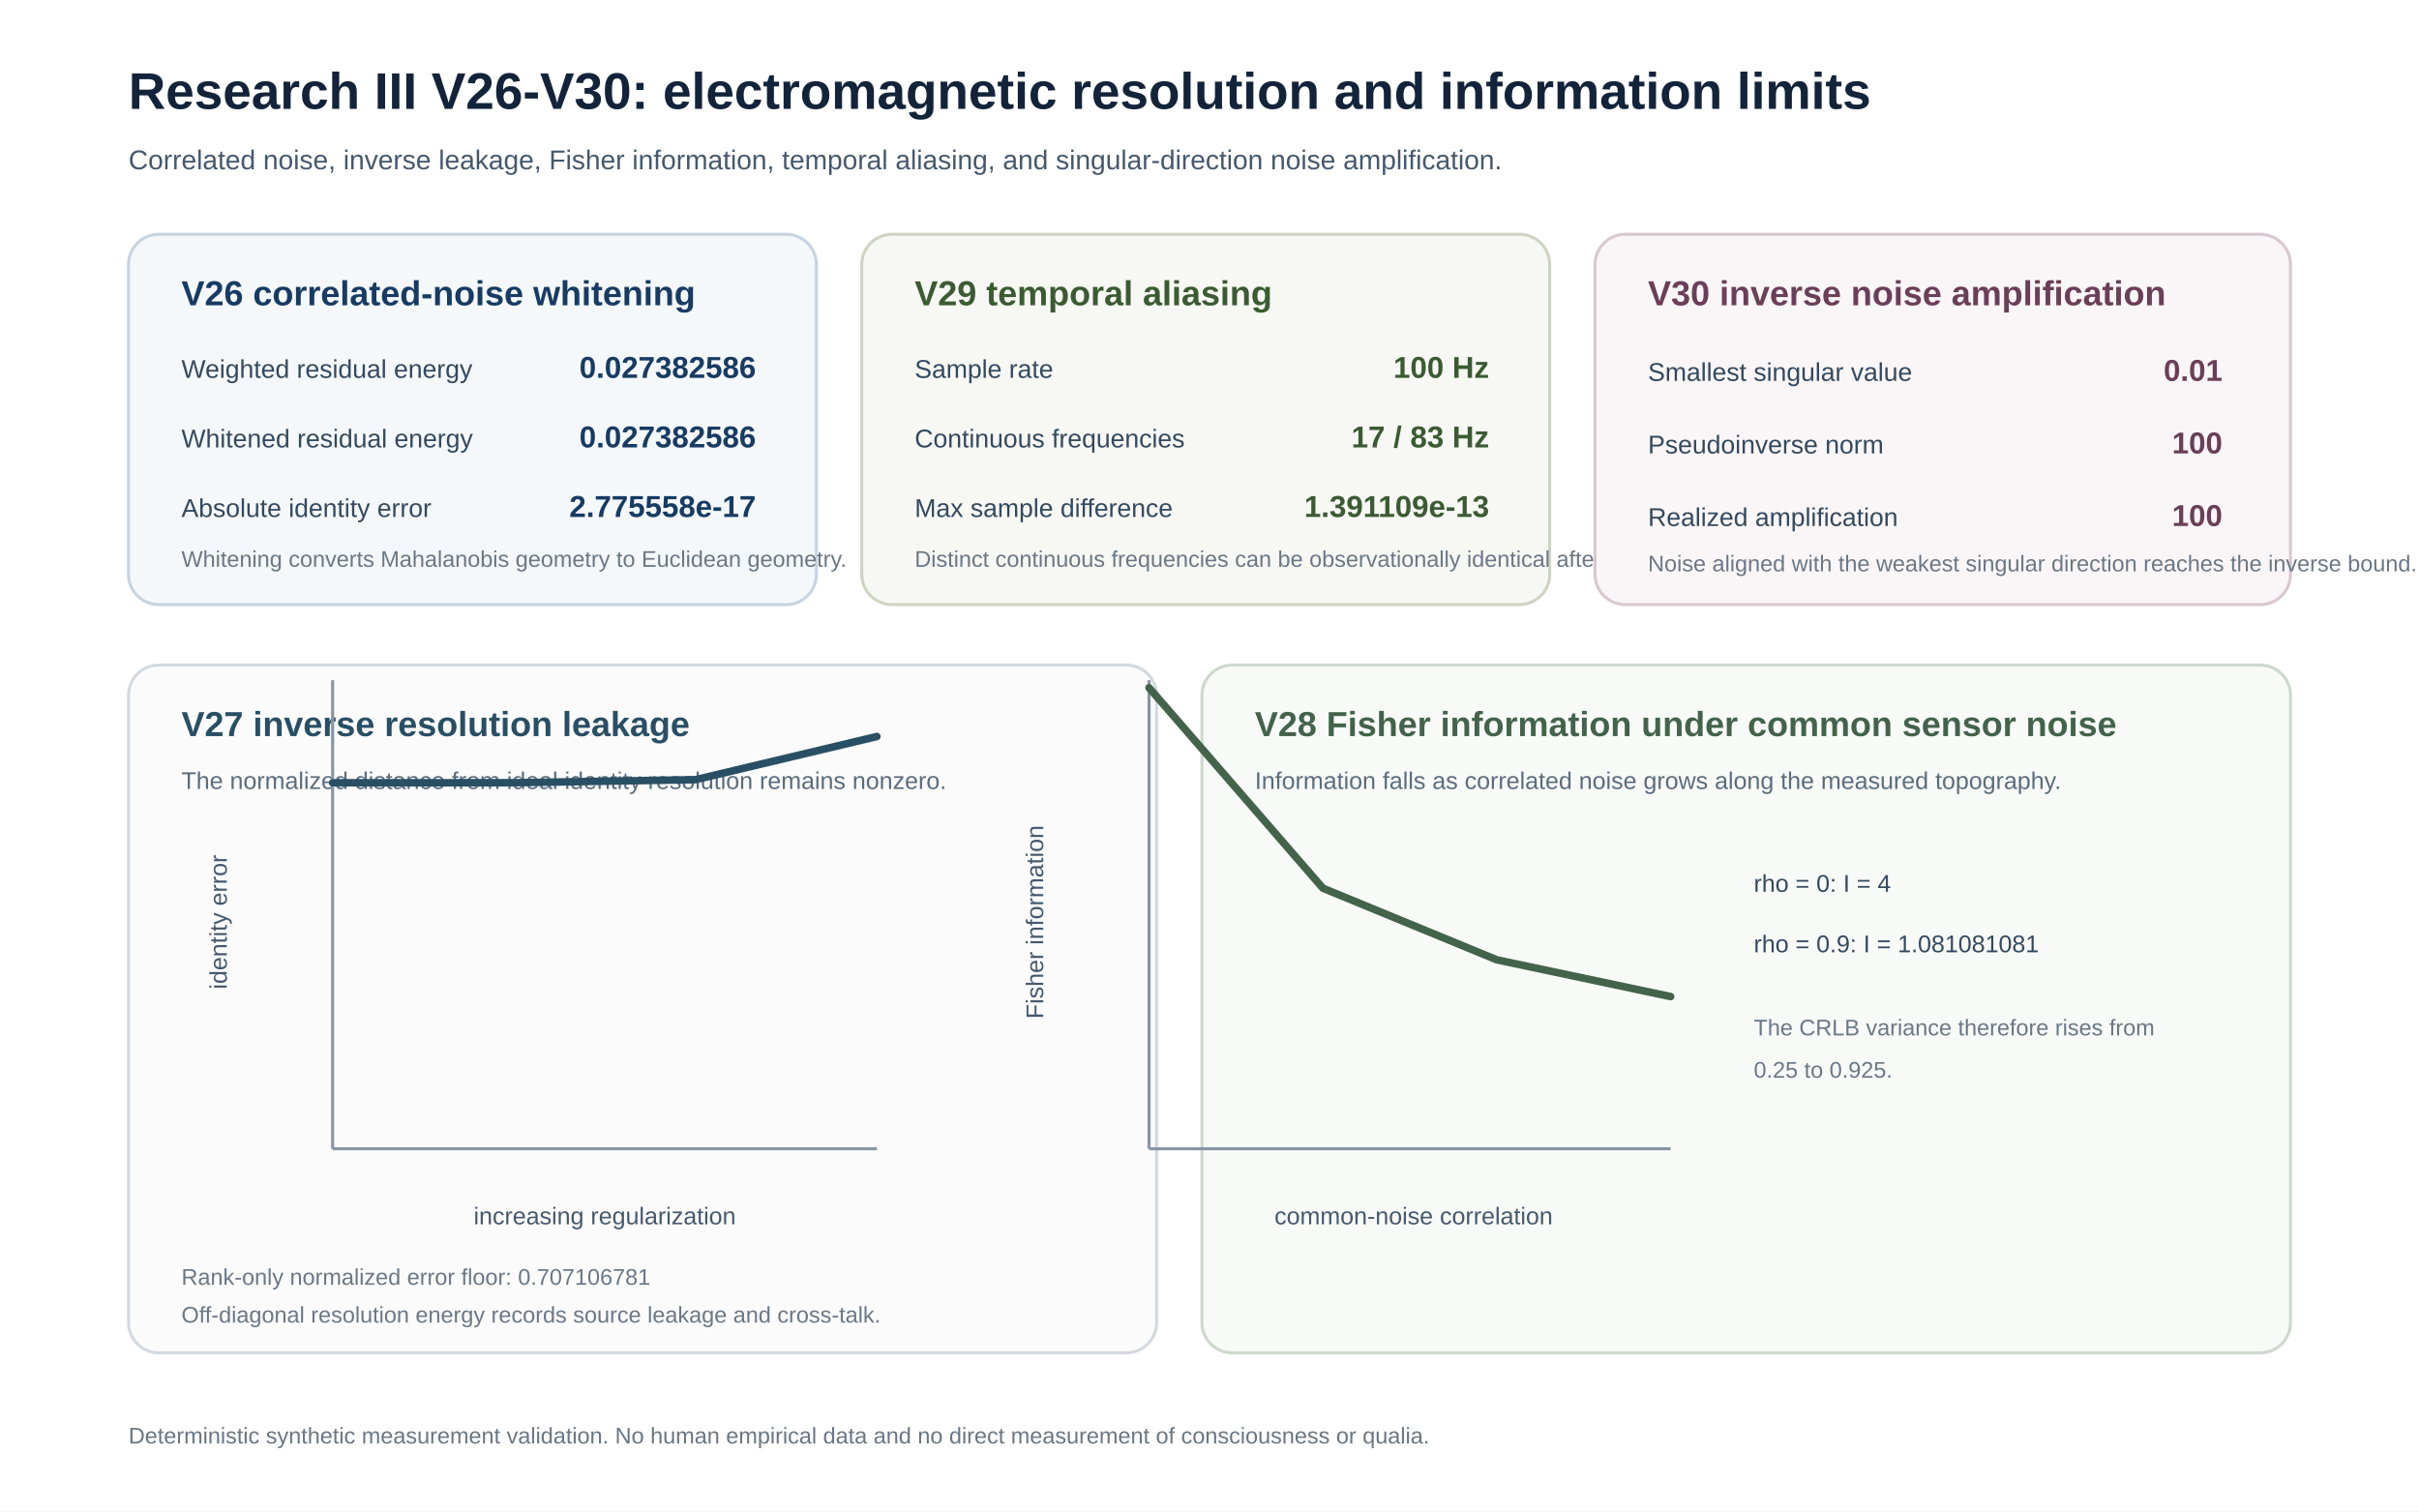
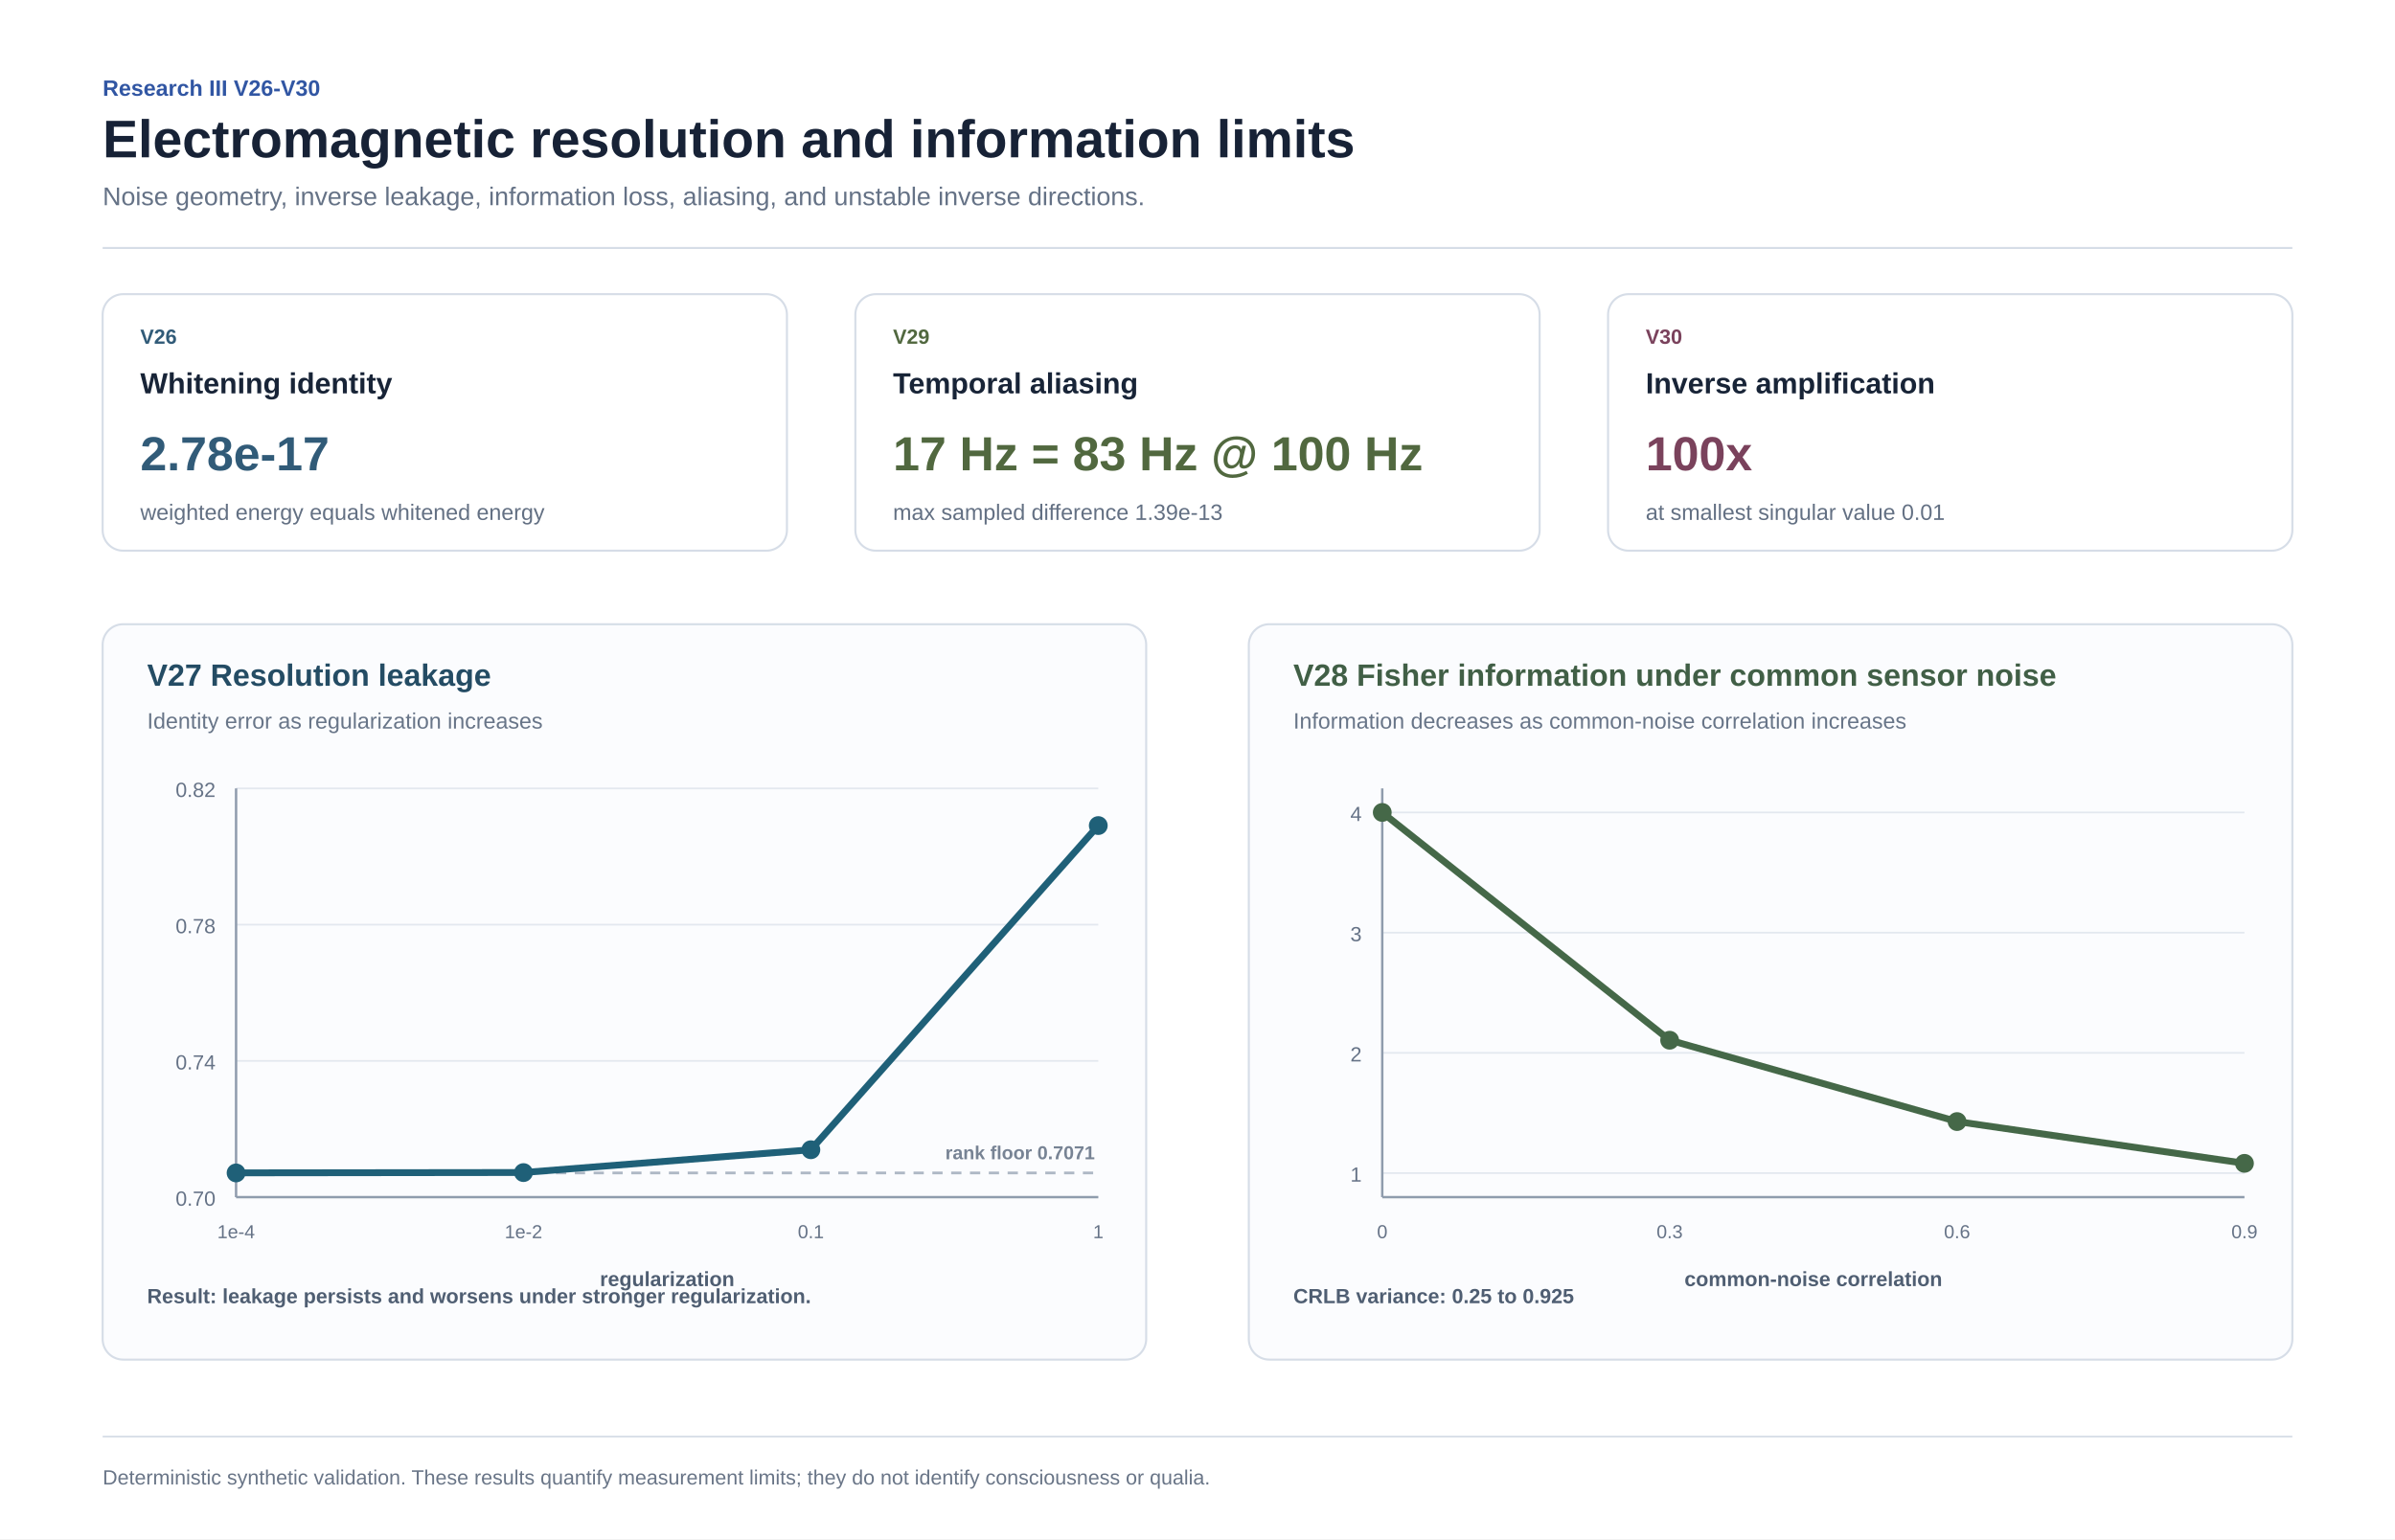
- <svg xmlns="http://www.w3.org/2000/svg" width="1600" height="1000" viewBox="0 0 1600 1000">
-   <rect width="1600" height="1000" fill="#ffffff" />
-   <text x="85" y="72" font-family="Arial, Helvetica, sans-serif" font-size="34" font-weight="700" fill="#13243a">Research III V26-V30: electromagnetic resolution and information limits</text>
-   <text x="85" y="112" font-family="Arial, Helvetica, sans-serif" font-size="18" fill="#46586c">Correlated noise, inverse leakage, Fisher information, temporal aliasing, and singular-direction noise amplification.</text>
-   <rect x="85" y="155" width="455" height="245" rx="20" fill="#f5f8fb" stroke="#c7d3df" stroke-width="2" />
-   <text x="120" y="202" font-family="Arial, Helvetica, sans-serif" font-size="23" font-weight="700" fill="#173b63">V26 correlated-noise whitening</text>
-   <text x="120" y="250" font-family="Arial, Helvetica, sans-serif" font-size="17" fill="#34495e">Weighted residual energy</text>
-   <text x="500" y="250" text-anchor="end" font-family="Arial, Helvetica, sans-serif" font-size="20" font-weight="700" fill="#173b63">0.027382586</text>
-   <text x="120" y="296" font-family="Arial, Helvetica, sans-serif" font-size="17" fill="#34495e">Whitened residual energy</text>
-   <text x="500" y="296" text-anchor="end" font-family="Arial, Helvetica, sans-serif" font-size="20" font-weight="700" fill="#173b63">0.027382586</text>
-   <text x="120" y="342" font-family="Arial, Helvetica, sans-serif" font-size="17" fill="#34495e">Absolute identity error</text>
-   <text x="500" y="342" text-anchor="end" font-family="Arial, Helvetica, sans-serif" font-size="20" font-weight="700" fill="#173b63">2.775558e-17</text>
-   <text x="120" y="375" font-family="Arial, Helvetica, sans-serif" font-size="15" fill="#6b7785">Whitening converts Mahalanobis geometry to Euclidean geometry.</text>
-   <rect x="570" y="155" width="455" height="245" rx="20" fill="#f7f8f4" stroke="#ced4c2" stroke-width="2" />
-   <text x="605" y="202" font-family="Arial, Helvetica, sans-serif" font-size="23" font-weight="700" fill="#3b5b32">V29 temporal aliasing</text>
-   <text x="605" y="250" font-family="Arial, Helvetica, sans-serif" font-size="17" fill="#34495e">Sample rate</text>
-   <text x="985" y="250" text-anchor="end" font-family="Arial, Helvetica, sans-serif" font-size="20" font-weight="700" fill="#3b5b32">100 Hz</text>
-   <text x="605" y="296" font-family="Arial, Helvetica, sans-serif" font-size="17" fill="#34495e">Continuous frequencies</text>
-   <text x="985" y="296" text-anchor="end" font-family="Arial, Helvetica, sans-serif" font-size="20" font-weight="700" fill="#3b5b32">17 / 83 Hz</text>
-   <text x="605" y="342" font-family="Arial, Helvetica, sans-serif" font-size="17" fill="#34495e">Max sample difference</text>
-   <text x="985" y="342" text-anchor="end" font-family="Arial, Helvetica, sans-serif" font-size="20" font-weight="700" fill="#3b5b32">1.391109e-13</text>
-   <text x="605" y="375" font-family="Arial, Helvetica, sans-serif" font-size="15" fill="#6b7785">Distinct continuous frequencies can be observationally identical after sampling.</text>
-   <rect x="1055" y="155" width="460" height="245" rx="20" fill="#faf6f8" stroke="#d8c8d0" stroke-width="2" />
-   <text x="1090" y="202" font-family="Arial, Helvetica, sans-serif" font-size="23" font-weight="700" fill="#6a3f57">V30 inverse noise amplification</text>
-   <text x="1090" y="252" font-family="Arial, Helvetica, sans-serif" font-size="17" fill="#34495e">Smallest singular value</text>
-   <text x="1470" y="252" text-anchor="end" font-family="Arial, Helvetica, sans-serif" font-size="20" font-weight="700" fill="#6a3f57">0.01</text>
-   <text x="1090" y="300" font-family="Arial, Helvetica, sans-serif" font-size="17" fill="#34495e">Pseudoinverse norm</text>
-   <text x="1470" y="300" text-anchor="end" font-family="Arial, Helvetica, sans-serif" font-size="20" font-weight="700" fill="#6a3f57">100</text>
-   <text x="1090" y="348" font-family="Arial, Helvetica, sans-serif" font-size="17" fill="#34495e">Realized amplification</text>
-   <text x="1470" y="348" text-anchor="end" font-family="Arial, Helvetica, sans-serif" font-size="20" font-weight="700" fill="#6a3f57">100</text>
-   <text x="1090" y="378" font-family="Arial, Helvetica, sans-serif" font-size="15" fill="#6b7785">Noise aligned with the weakest singular direction reaches the inverse bound.</text>
-   <rect x="85" y="440" width="680" height="455" rx="20" fill="#fbfbfc" stroke="#d4d9df" stroke-width="2" />
-   <text x="120" y="487" font-family="Arial, Helvetica, sans-serif" font-size="23" font-weight="700" fill="#294f64">V27 inverse resolution leakage</text>
-   <text x="120" y="522" font-family="Arial, Helvetica, sans-serif" font-size="16" fill="#5b6c7c">The normalized distance from ideal identity resolution remains nonzero.</text>
-   <line x1="220" y1="760" x2="580" y2="760" stroke="#8795a5" stroke-width="2" />
-   <line x1="220" y1="450" x2="220" y2="760" stroke="#8795a5" stroke-width="2" />
-   <polyline points="220,517.87 340,517.84 460,515.83 580,487.27" fill="none" stroke="#294f64" stroke-width="5" stroke-linecap="round" stroke-linejoin="round" />
-   <text x="400" y="810" text-anchor="middle" font-family="Arial, Helvetica, sans-serif" font-size="16" fill="#46586c">increasing regularization</text>
-   <text x="150" y="610" transform="rotate(-90 150 610)" text-anchor="middle" font-family="Arial, Helvetica, sans-serif" font-size="16" fill="#46586c">identity error</text>
-   <text x="120" y="850" font-family="Arial, Helvetica, sans-serif" font-size="15" fill="#6b7785">Rank-only normalized error floor: 0.707106781</text>
-   <text x="120" y="875" font-family="Arial, Helvetica, sans-serif" font-size="15" fill="#6b7785">Off-diagonal resolution energy records source leakage and cross-talk.</text>
-   <rect x="795" y="440" width="720" height="455" rx="20" fill="#f8faf8" stroke="#ced8ce" stroke-width="2" />
-   <text x="830" y="487" font-family="Arial, Helvetica, sans-serif" font-size="23" font-weight="700" fill="#43634a">V28 Fisher information under common sensor noise</text>
-   <text x="830" y="522" font-family="Arial, Helvetica, sans-serif" font-size="16" fill="#5b6c7c">Information falls as correlated noise grows along the measured topography.</text>
-   <line x1="760" y1="760" x2="1105" y2="760" stroke="#8795a5" stroke-width="2" />
-   <line x1="760" y1="450" x2="760" y2="760" stroke="#8795a5" stroke-width="2" />
-   <polyline points="760,455.00 875,587.63 990,635.00 1105,659.32" fill="none" stroke="#43634a" stroke-width="5" stroke-linecap="round" stroke-linejoin="round" />
-   <text x="935" y="810" text-anchor="middle" font-family="Arial, Helvetica, sans-serif" font-size="16" fill="#46586c">common-noise correlation</text>
-   <text x="690" y="610" transform="rotate(-90 690 610)" text-anchor="middle" font-family="Arial, Helvetica, sans-serif" font-size="16" fill="#46586c">Fisher information</text>
-   <text x="1160" y="590" font-family="Arial, Helvetica, sans-serif" font-size="16" fill="#34495e">rho = 0: I = 4</text>
-   <text x="1160" y="630" font-family="Arial, Helvetica, sans-serif" font-size="16" fill="#34495e">rho = 0.9: I = 1.081081081</text>
-   <text x="1160" y="685" font-family="Arial, Helvetica, sans-serif" font-size="15" fill="#6b7785">The CRLB variance therefore rises from</text>
-   <text x="1160" y="713" font-family="Arial, Helvetica, sans-serif" font-size="15" fill="#6b7785">0.25 to 0.925.</text>
-   <text x="85" y="955" font-family="Arial, Helvetica, sans-serif" font-size="15" fill="#6a7684">Deterministic synthetic measurement validation. No human empirical data and no direct measurement of consciousness or qualia.</text>
+ <svg xmlns="http://www.w3.org/2000/svg" width="1400" height="900" viewBox="0 0 1400 900">
+   <rect x="0" y="0" width="1400" height="900" rx="0" fill="#ffffff" stroke="none" stroke-width="0" />
+   <text x="60" y="56" text-anchor="start" font-family="Arial, Helvetica, sans-serif" font-size="13" font-weight="700" fill="#3156a3">Research III V26-V30</text>
+   <text x="60" y="92" text-anchor="start" font-family="Arial, Helvetica, sans-serif" font-size="31" font-weight="700" fill="#172236">Electromagnetic resolution and information limits</text>
+   <text x="60" y="120" text-anchor="start" font-family="Arial, Helvetica, sans-serif" font-size="15" font-weight="400" fill="#657286">Noise geometry, inverse leakage, information loss, aliasing, and unstable inverse directions.</text>
+   <line x1="60" y1="145" x2="1340" y2="145" stroke="#d6dde7" stroke-width="1.2" />
+   <rect x="60" y="172" width="400" height="150" rx="12" fill="#ffffff" stroke="#d6dde7" stroke-width="1.2" />
+   <text x="82" y="201" text-anchor="start" font-family="Arial, Helvetica, sans-serif" font-size="12" font-weight="700" fill="#315b78">V26</text>
+   <text x="82" y="230" text-anchor="start" font-family="Arial, Helvetica, sans-serif" font-size="17" font-weight="700" fill="#182437">Whitening identity</text>
+   <text x="82" y="275" text-anchor="start" font-family="Arial, Helvetica, sans-serif" font-size="28" font-weight="700" fill="#315b78">2.78e-17</text>
+   <text x="82" y="304" text-anchor="start" font-family="Arial, Helvetica, sans-serif" font-size="13" font-weight="400" fill="#637083">weighted energy equals whitened energy</text>
+   <rect x="500" y="172" width="400" height="150" rx="12" fill="#ffffff" stroke="#d6dde7" stroke-width="1.2" />
+   <text x="522" y="201" text-anchor="start" font-family="Arial, Helvetica, sans-serif" font-size="12" font-weight="700" fill="#51683f">V29</text>
+   <text x="522" y="230" text-anchor="start" font-family="Arial, Helvetica, sans-serif" font-size="17" font-weight="700" fill="#182437">Temporal aliasing</text>
+   <text x="522" y="275" text-anchor="start" font-family="Arial, Helvetica, sans-serif" font-size="28" font-weight="700" fill="#51683f">17 Hz = 83 Hz @ 100 Hz</text>
+   <text x="522" y="304" text-anchor="start" font-family="Arial, Helvetica, sans-serif" font-size="13" font-weight="400" fill="#637083">max sampled difference 1.39e-13</text>
+   <rect x="940" y="172" width="400" height="150" rx="12" fill="#ffffff" stroke="#d6dde7" stroke-width="1.2" />
+   <text x="962" y="201" text-anchor="start" font-family="Arial, Helvetica, sans-serif" font-size="12" font-weight="700" fill="#7a425c">V30</text>
+   <text x="962" y="230" text-anchor="start" font-family="Arial, Helvetica, sans-serif" font-size="17" font-weight="700" fill="#182437">Inverse amplification</text>
+   <text x="962" y="275" text-anchor="start" font-family="Arial, Helvetica, sans-serif" font-size="28" font-weight="700" fill="#7a425c">100x</text>
+   <text x="962" y="304" text-anchor="start" font-family="Arial, Helvetica, sans-serif" font-size="13" font-weight="400" fill="#637083">at smallest singular value 0.01</text>
+   <rect x="60" y="365" width="610" height="430" rx="12" fill="#fbfcfe" stroke="#d6dde7" stroke-width="1.2" />
+   <text x="86" y="401" text-anchor="start" font-family="Arial, Helvetica, sans-serif" font-size="18" font-weight="700" fill="#244c64">V27  Resolution leakage</text>
+   <text x="86" y="426" text-anchor="start" font-family="Arial, Helvetica, sans-serif" font-size="13" font-weight="400" fill="#687588">Identity error as regularization increases</text>
+   <line x1="138" y1="700" x2="642" y2="700" stroke="#e3e8ef" stroke-width="1" />
+   <text x="126" y="705" text-anchor="end" font-family="Arial, Helvetica, sans-serif" font-size="12" font-weight="400" fill="#657286">0.70</text>
+   <line x1="138" y1="620.333" x2="642" y2="620.333" stroke="#e3e8ef" stroke-width="1" />
+   <text x="126" y="625.333" text-anchor="end" font-family="Arial, Helvetica, sans-serif" font-size="12" font-weight="400" fill="#657286">0.74</text>
+   <line x1="138" y1="540.667" x2="642" y2="540.667" stroke="#e3e8ef" stroke-width="1" />
+   <text x="126" y="545.667" text-anchor="end" font-family="Arial, Helvetica, sans-serif" font-size="12" font-weight="400" fill="#657286">0.78</text>
+   <line x1="138" y1="461" x2="642" y2="461" stroke="#e3e8ef" stroke-width="1" />
+   <text x="126" y="466" text-anchor="end" font-family="Arial, Helvetica, sans-serif" font-size="12" font-weight="400" fill="#657286">0.82</text>
+   <line x1="138" y1="461" x2="138" y2="700" stroke="#8f9cad" stroke-width="1.4" />
+   <line x1="138" y1="700" x2="642" y2="700" stroke="#8f9cad" stroke-width="1.4" />
+   <line x1="138" y1="685.846" x2="642" y2="685.846" stroke="#aeb8c5" stroke-width="1.6" stroke-dasharray="6 5" />
+   <text x="640" y="677.846" text-anchor="end" font-family="Arial, Helvetica, sans-serif" font-size="11" font-weight="600" fill="#778394">rank floor 0.7071</text>
+   <polyline points="138.0,685.8 306.0,685.6 474.0,672.3 642.0,482.7" fill="none" stroke="#1f6078" stroke-width="4" stroke-linecap="round" stroke-linejoin="round" />
+   <circle cx="138" cy="685.846" r="5.5" fill="#1f6078" />
+   <circle cx="306" cy="685.647" r="5.5" fill="#1f6078" />
+   <circle cx="474" cy="672.285" r="5.5" fill="#1f6078" />
+   <circle cx="642" cy="482.731" r="5.5" fill="#1f6078" />
+   <text x="138" y="724" text-anchor="middle" font-family="Arial, Helvetica, sans-serif" font-size="11" font-weight="400" fill="#657286">1e-4</text>
+   <text x="306" y="724" text-anchor="middle" font-family="Arial, Helvetica, sans-serif" font-size="11" font-weight="400" fill="#657286">1e-2</text>
+   <text x="474" y="724" text-anchor="middle" font-family="Arial, Helvetica, sans-serif" font-size="11" font-weight="400" fill="#657286">0.1</text>
+   <text x="642" y="724" text-anchor="middle" font-family="Arial, Helvetica, sans-serif" font-size="11" font-weight="400" fill="#657286">1</text>
+   <text x="390" y="752" text-anchor="middle" font-family="Arial, Helvetica, sans-serif" font-size="12" font-weight="600" fill="#4f5e72">regularization</text>
+   <text x="86" y="762" text-anchor="start" font-family="Arial, Helvetica, sans-serif" font-size="12" font-weight="600" fill="#4f5e72">Result: leakage persists and worsens under stronger regularization.</text>
+   <rect x="730" y="365" width="610" height="430" rx="12" fill="#fbfcfe" stroke="#d6dde7" stroke-width="1.2" />
+   <text x="756" y="401" text-anchor="start" font-family="Arial, Helvetica, sans-serif" font-size="18" font-weight="700" fill="#415f46">V28  Fisher information under common sensor noise</text>
+   <text x="756" y="426" text-anchor="start" font-family="Arial, Helvetica, sans-serif" font-size="13" font-weight="400" fill="#687588">Information decreases as common-noise correlation increases</text>
+   <line x1="808" y1="685.941" x2="1312" y2="685.941" stroke="#e3e8ef" stroke-width="1" />
+   <text x="796" y="690.941" text-anchor="end" font-family="Arial, Helvetica, sans-serif" font-size="12" font-weight="400" fill="#657286">1</text>
+   <line x1="808" y1="615.647" x2="1312" y2="615.647" stroke="#e3e8ef" stroke-width="1" />
+   <text x="796" y="620.647" text-anchor="end" font-family="Arial, Helvetica, sans-serif" font-size="12" font-weight="400" fill="#657286">2</text>
+   <line x1="808" y1="545.353" x2="1312" y2="545.353" stroke="#e3e8ef" stroke-width="1" />
+   <text x="796" y="550.353" text-anchor="end" font-family="Arial, Helvetica, sans-serif" font-size="12" font-weight="400" fill="#657286">3</text>
+   <line x1="808" y1="475.059" x2="1312" y2="475.059" stroke="#e3e8ef" stroke-width="1" />
+   <text x="796" y="480.059" text-anchor="end" font-family="Arial, Helvetica, sans-serif" font-size="12" font-weight="400" fill="#657286">4</text>
+   <line x1="808" y1="461" x2="808" y2="700" stroke="#8f9cad" stroke-width="1.4" />
+   <line x1="808" y1="700" x2="1312" y2="700" stroke="#8f9cad" stroke-width="1.4" />
+   <polyline points="808.0,475.1 976.0,608.2 1144.0,655.8 1312.0,680.2" fill="none" stroke="#456848" stroke-width="4" stroke-linecap="round" stroke-linejoin="round" />
+   <circle cx="808" cy="475.059" r="5.5" fill="#456848" />
+   <circle cx="976" cy="608.248" r="5.5" fill="#456848" />
+   <circle cx="1144" cy="655.815" r="5.5" fill="#456848" />
+   <circle cx="1312" cy="680.242" r="5.5" fill="#456848" />
+   <text x="808" y="724" text-anchor="middle" font-family="Arial, Helvetica, sans-serif" font-size="11" font-weight="400" fill="#657286">0</text>
+   <text x="976" y="724" text-anchor="middle" font-family="Arial, Helvetica, sans-serif" font-size="11" font-weight="400" fill="#657286">0.3</text>
+   <text x="1144" y="724" text-anchor="middle" font-family="Arial, Helvetica, sans-serif" font-size="11" font-weight="400" fill="#657286">0.6</text>
+   <text x="1312" y="724" text-anchor="middle" font-family="Arial, Helvetica, sans-serif" font-size="11" font-weight="400" fill="#657286">0.9</text>
+   <text x="1060" y="752" text-anchor="middle" font-family="Arial, Helvetica, sans-serif" font-size="12" font-weight="600" fill="#4f5e72">common-noise correlation</text>
+   <text x="756" y="762" text-anchor="start" font-family="Arial, Helvetica, sans-serif" font-size="12" font-weight="600" fill="#4f5e72">CRLB variance: 0.25 to 0.925</text>
+   <line x1="60" y1="840" x2="1340" y2="840" stroke="#d6dde7" stroke-width="1" />
+   <text x="60" y="868" text-anchor="start" font-family="Arial, Helvetica, sans-serif" font-size="12" font-weight="400" fill="#697587">Deterministic synthetic validation. These results quantify measurement limits; they do not identify consciousness or qualia.</text>
</svg>
